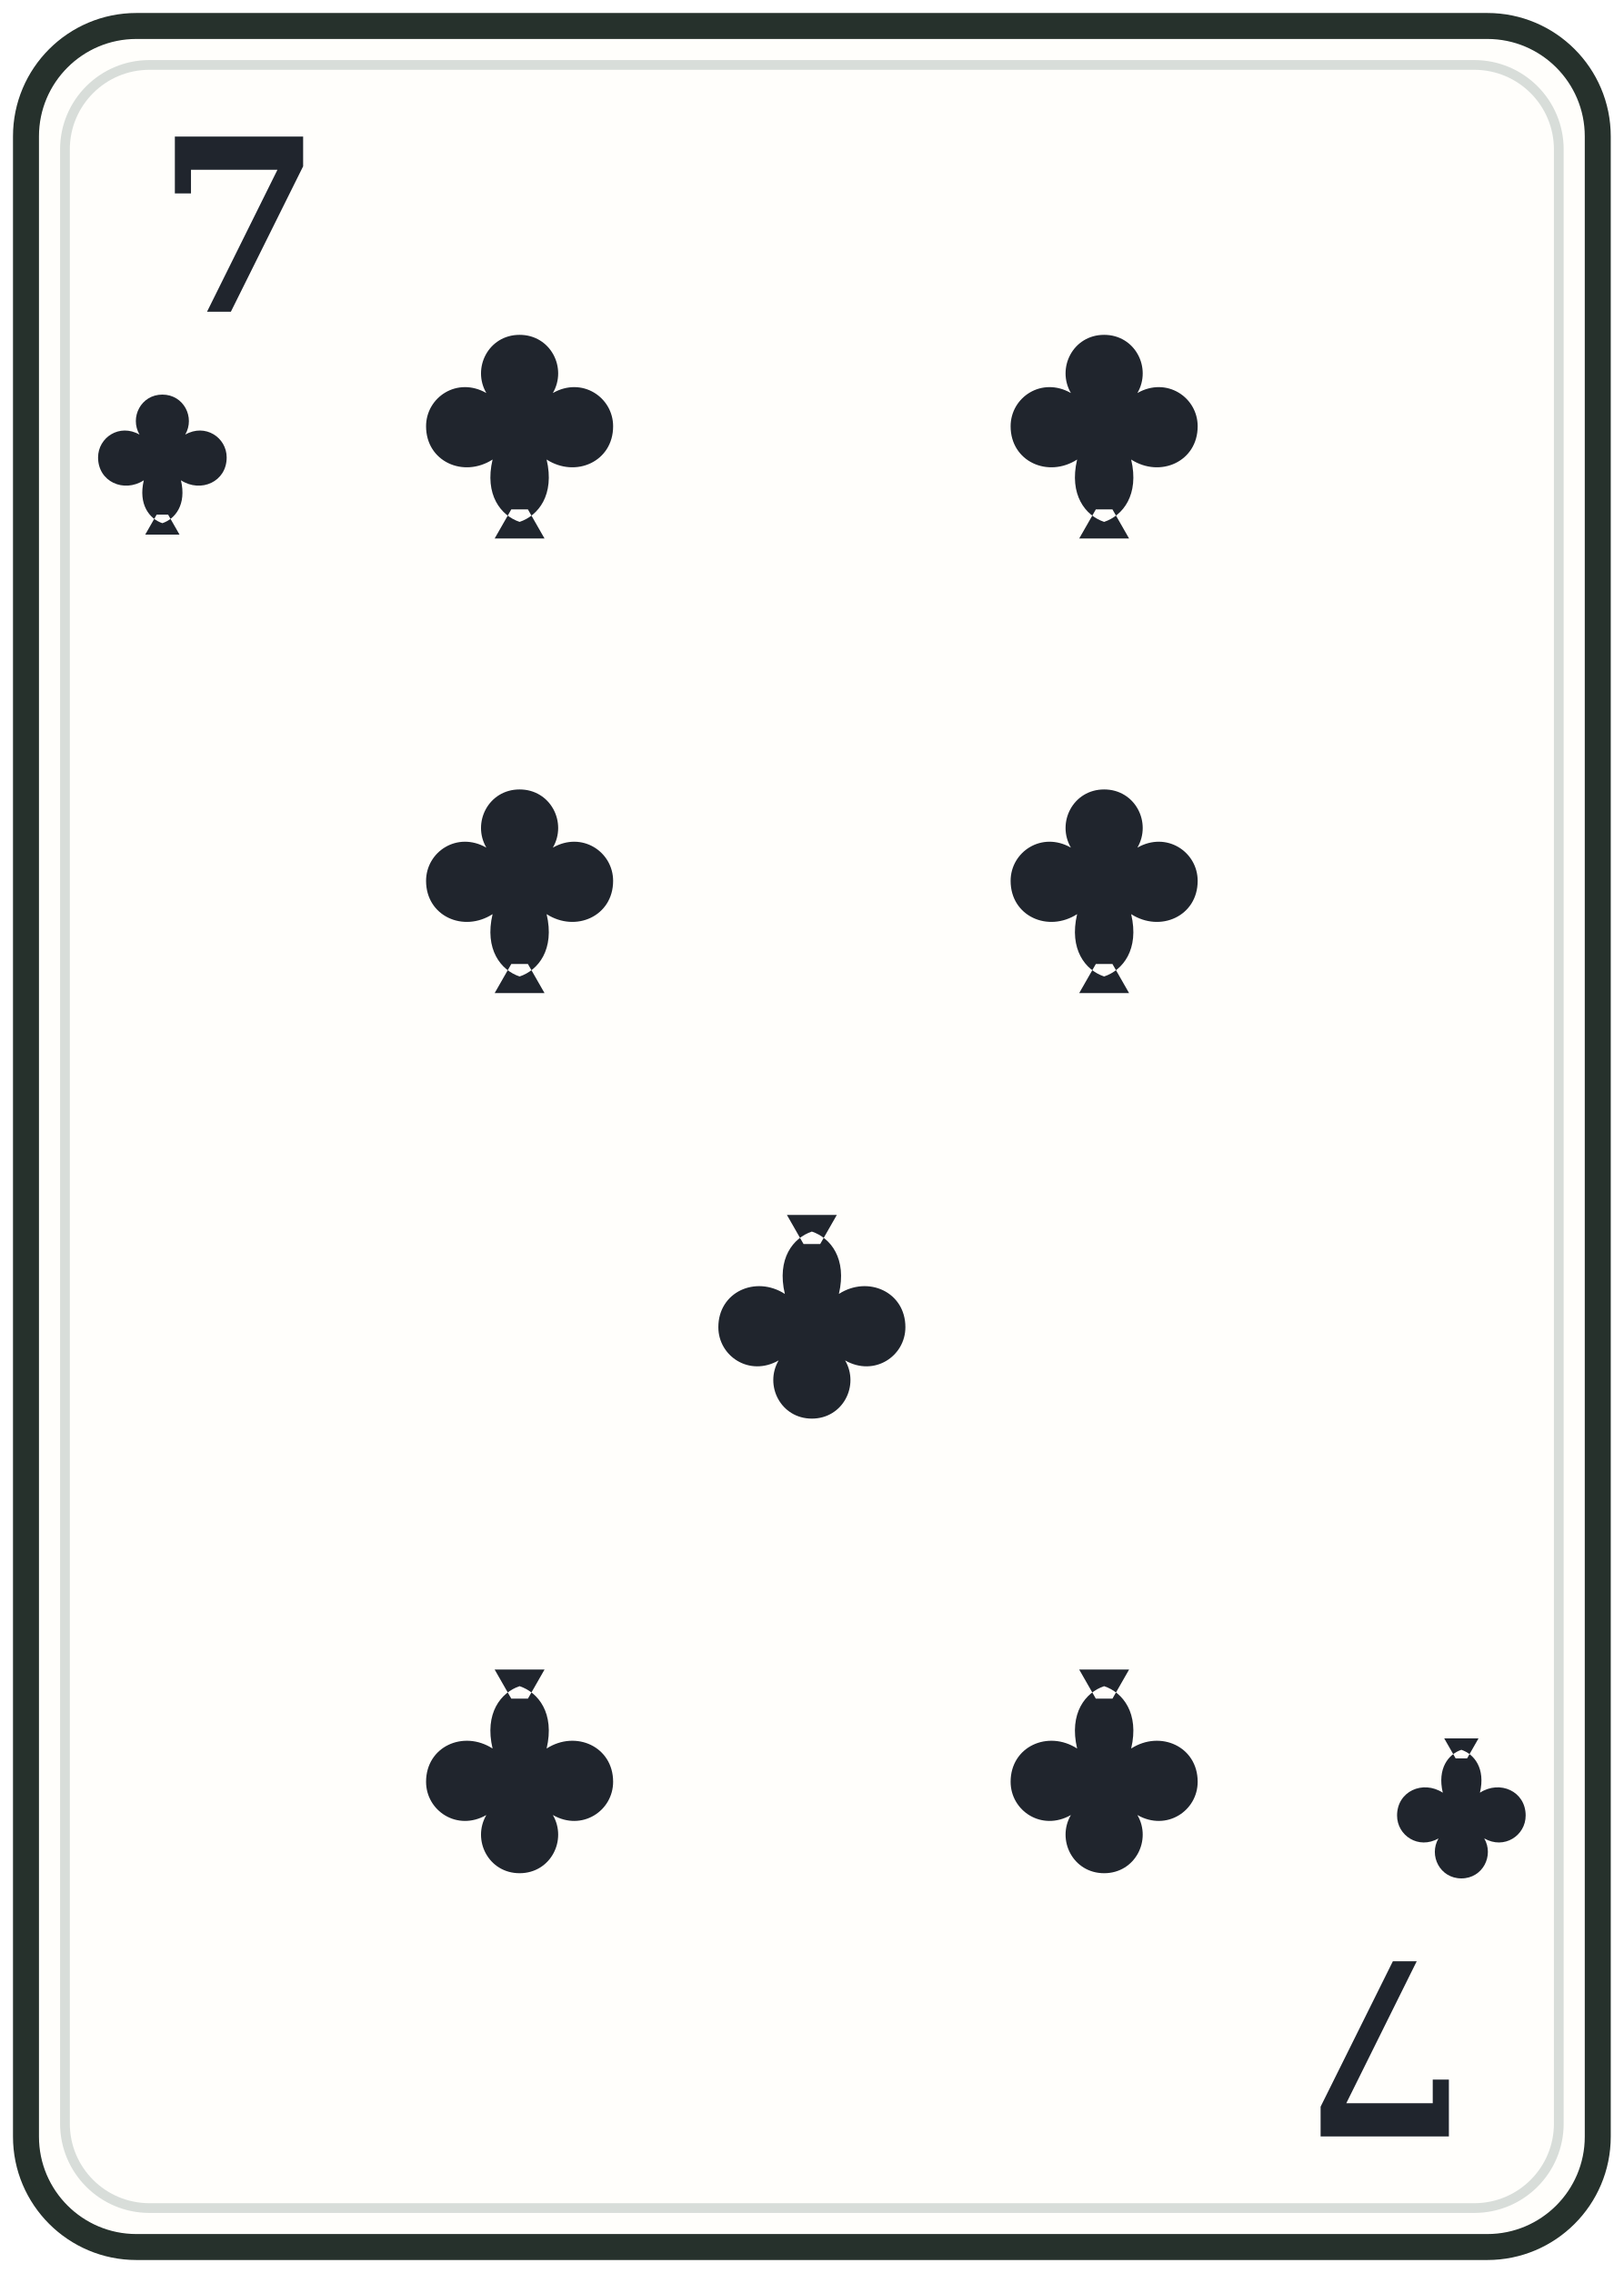
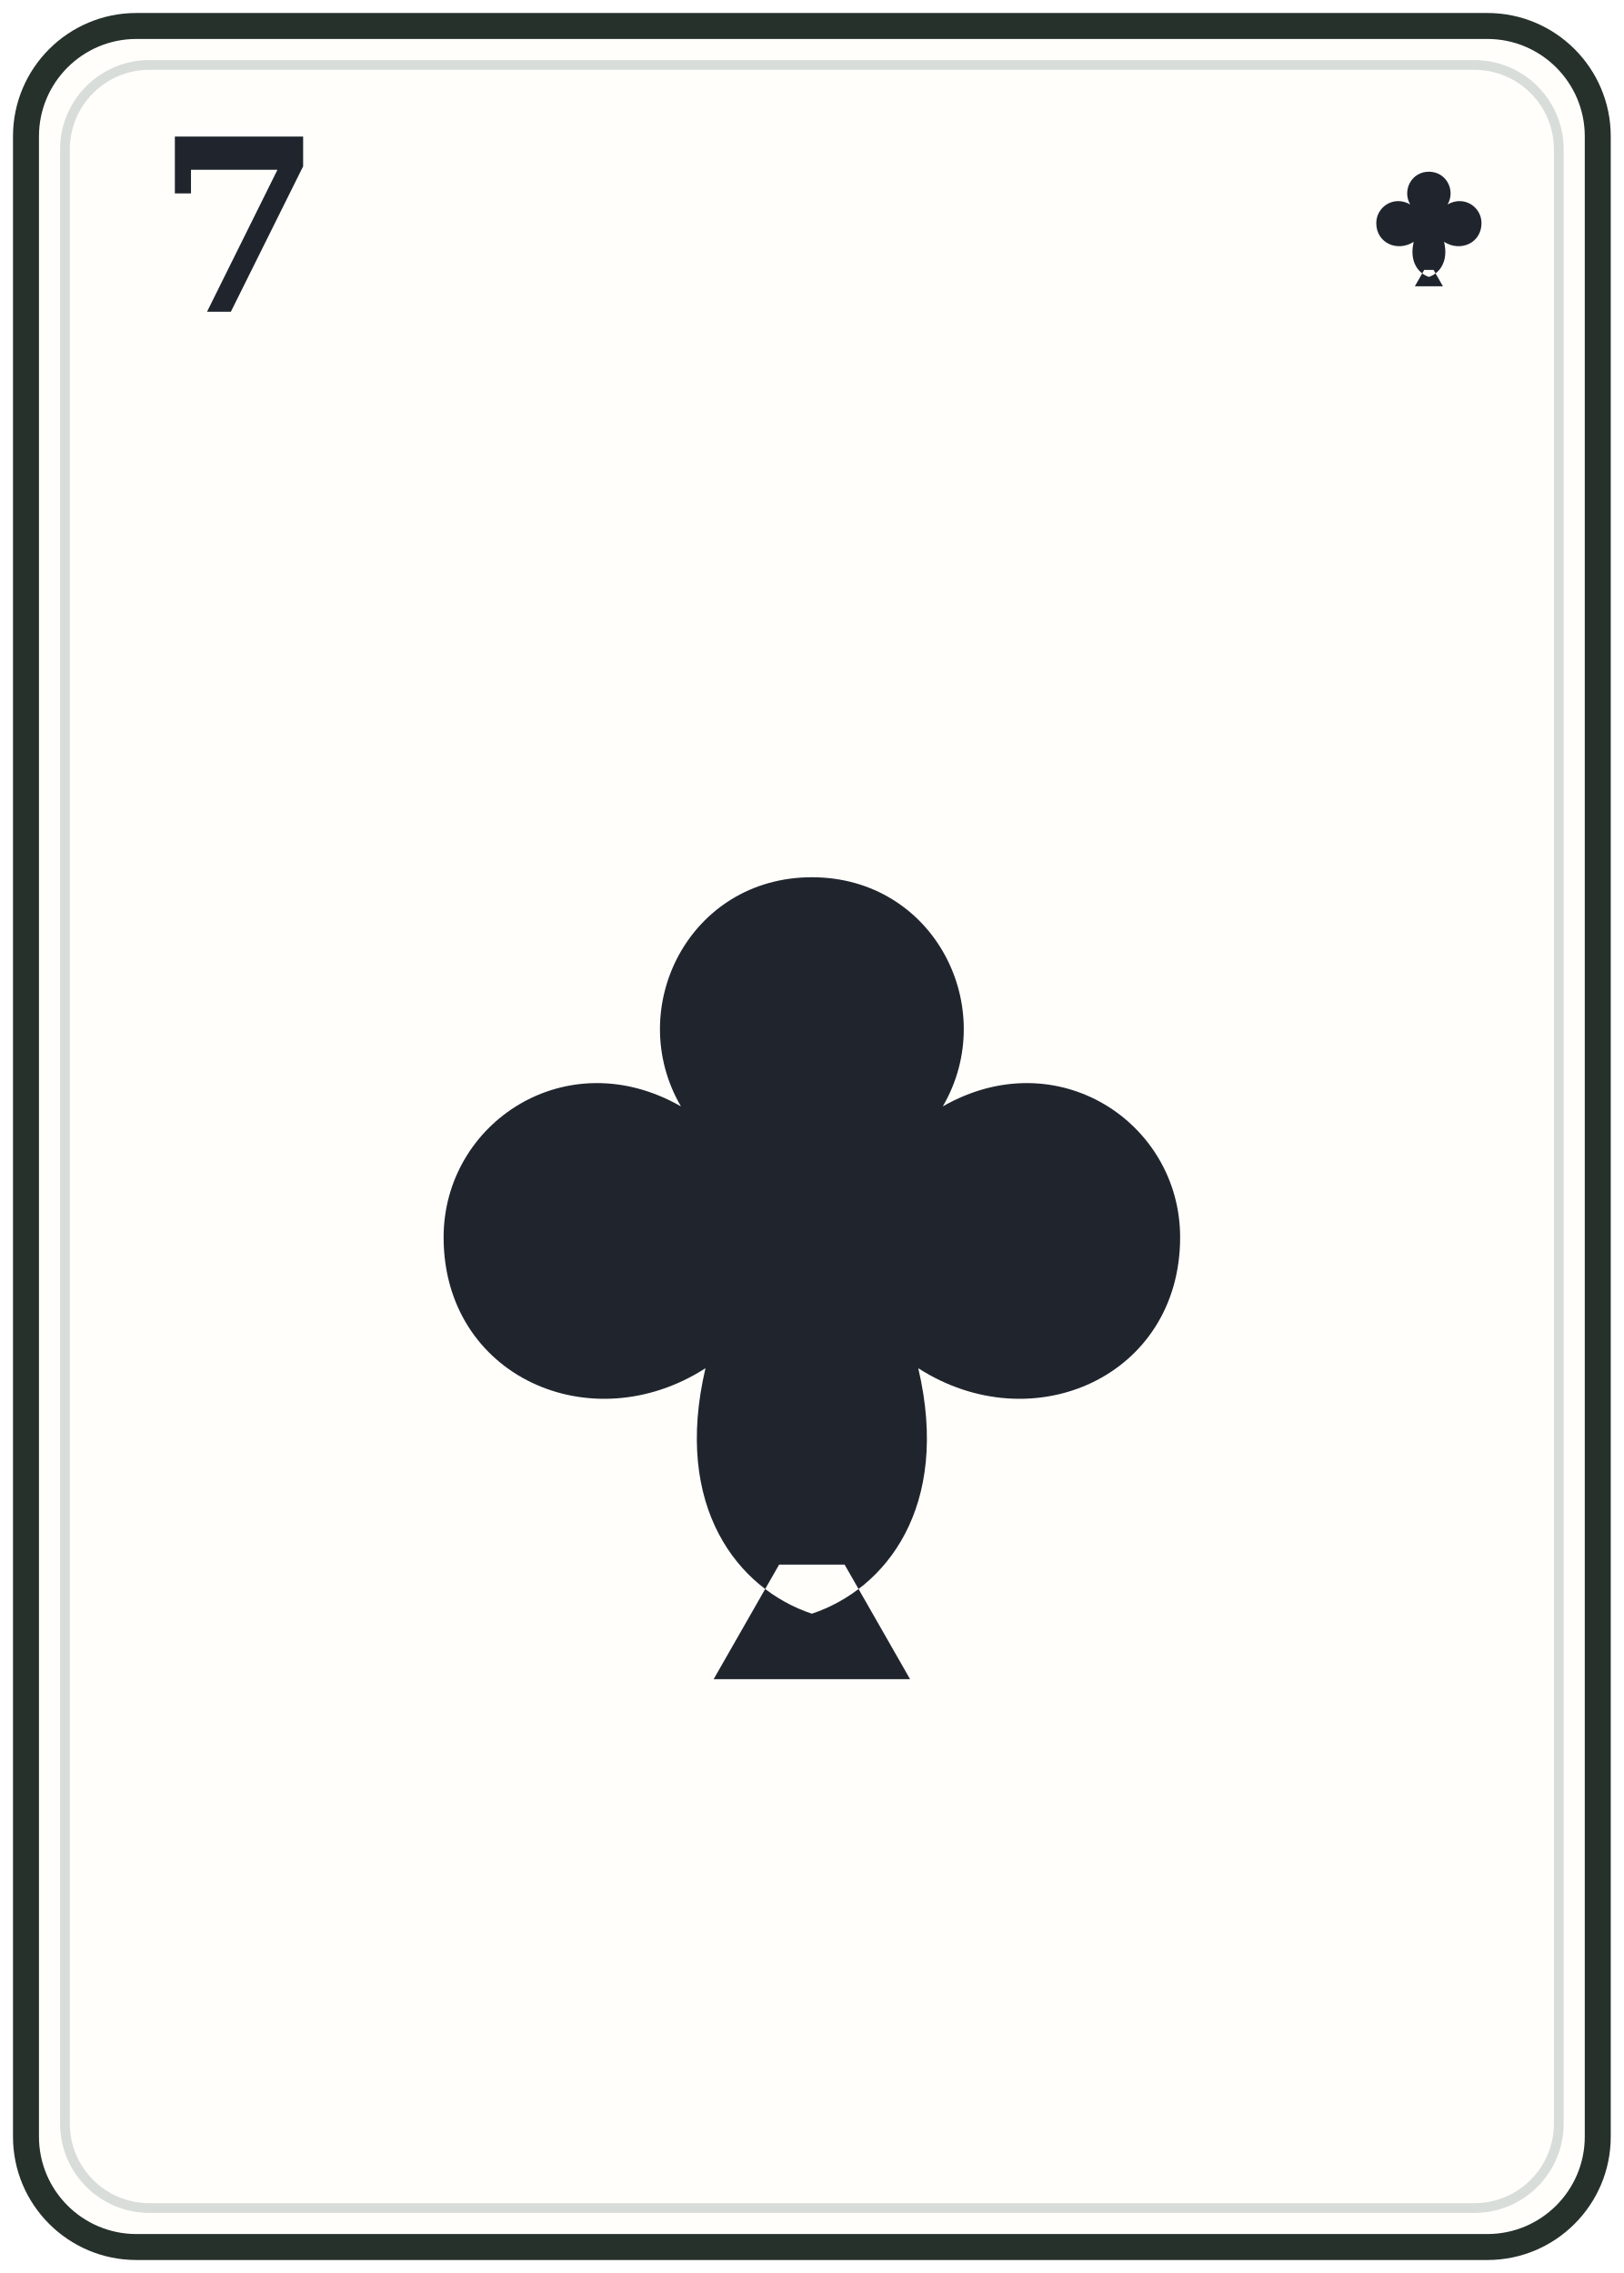
<svg xmlns="http://www.w3.org/2000/svg" width="250" height="350" viewBox="0 0 250 350">
  <rect x="4" y="4" width="242" height="342" rx="17" fill="#fffefb" stroke="#26312c" stroke-width="4" />
  <rect x="10" y="10" width="230" height="330" rx="13" fill="none" stroke="#d8ddd9" stroke-width="1.5" />
  <text x="24" y="48" font-family="DejaVu Serif,serif" font-weight="bold" font-size="37" fill="#20252d">7</text>
-   <g transform="translate(14.0,59.0) rotate(0 11.0 11.0) scale(0.22)" fill="#20252d">
+   <g transform="translate(211.0,25.0) rotate(0 9.0 9.0) scale(0.18)" fill="#20252d">
    <path d="M50 8C35 8 27 24 34 36 20 28 5 38 5 52c0 17 18 25 32 16-4 17 4 27 13 30 9-3 17-13 13-30 14 9 32 1 32-16 0-14-15-24-29-16 7-12-1-28-16-28Zm-4 84h8l8 14H38Z" />
  </g>
-   <g transform="translate(64.0,49.0) rotate(0 16.0 16.0) scale(0.32)" fill="#20252d">
+   <g transform="translate(62.0,125.0) rotate(0 63.0 63.0) scale(1.26)" fill="#20252d">
    <path d="M50 8C35 8 27 24 34 36 20 28 5 38 5 52c0 17 18 25 32 16-4 17 4 27 13 30 9-3 17-13 13-30 14 9 32 1 32-16 0-14-15-24-29-16 7-12-1-28-16-28Zm-4 84h8l8 14H38Z" />
  </g>
-   <g transform="translate(154.0,49.0) rotate(0 16.0 16.0) scale(0.32)" fill="#20252d">
-     <path d="M50 8C35 8 27 24 34 36 20 28 5 38 5 52c0 17 18 25 32 16-4 17 4 27 13 30 9-3 17-13 13-30 14 9 32 1 32-16 0-14-15-24-29-16 7-12-1-28-16-28Zm-4 84h8l8 14H38Z" />
-   </g>
-   <g transform="translate(64.0,119.0) rotate(0 16.0 16.0) scale(0.32)" fill="#20252d">
-     <path d="M50 8C35 8 27 24 34 36 20 28 5 38 5 52c0 17 18 25 32 16-4 17 4 27 13 30 9-3 17-13 13-30 14 9 32 1 32-16 0-14-15-24-29-16 7-12-1-28-16-28Zm-4 84h8l8 14H38Z" />
-   </g>
-   <g transform="translate(154.0,119.0) rotate(0 16.0 16.0) scale(0.32)" fill="#20252d">
-     <path d="M50 8C35 8 27 24 34 36 20 28 5 38 5 52c0 17 18 25 32 16-4 17 4 27 13 30 9-3 17-13 13-30 14 9 32 1 32-16 0-14-15-24-29-16 7-12-1-28-16-28Zm-4 84h8l8 14H38Z" />
-   </g>
-   <g transform="translate(109.0,189.0) rotate(180 16.0 16.0) scale(0.32)" fill="#20252d">
-     <path d="M50 8C35 8 27 24 34 36 20 28 5 38 5 52c0 17 18 25 32 16-4 17 4 27 13 30 9-3 17-13 13-30 14 9 32 1 32-16 0-14-15-24-29-16 7-12-1-28-16-28Zm-4 84h8l8 14H38Z" />
-   </g>
-   <g transform="translate(64.0,259.0) rotate(180 16.0 16.0) scale(0.32)" fill="#20252d">
-     <path d="M50 8C35 8 27 24 34 36 20 28 5 38 5 52c0 17 18 25 32 16-4 17 4 27 13 30 9-3 17-13 13-30 14 9 32 1 32-16 0-14-15-24-29-16 7-12-1-28-16-28Zm-4 84h8l8 14H38Z" />
-   </g>
-   <g transform="translate(154.0,259.0) rotate(180 16.0 16.0) scale(0.32)" fill="#20252d">
-     <path d="M50 8C35 8 27 24 34 36 20 28 5 38 5 52c0 17 18 25 32 16-4 17 4 27 13 30 9-3 17-13 13-30 14 9 32 1 32-16 0-14-15-24-29-16 7-12-1-28-16-28Zm-4 84h8l8 14H38Z" />
-   </g>
-   <g transform="rotate(180 125 175)">
-     <text x="24" y="48" font-family="DejaVu Serif,serif" font-weight="bold" font-size="37" fill="#20252d">7</text>
-     <g transform="translate(14.0,59.0) rotate(0 11.0 11.0) scale(0.22)" fill="#20252d">
-       <path d="M50 8C35 8 27 24 34 36 20 28 5 38 5 52c0 17 18 25 32 16-4 17 4 27 13 30 9-3 17-13 13-30 14 9 32 1 32-16 0-14-15-24-29-16 7-12-1-28-16-28Zm-4 84h8l8 14H38Z" />
-     </g>
-   </g>
</svg>
